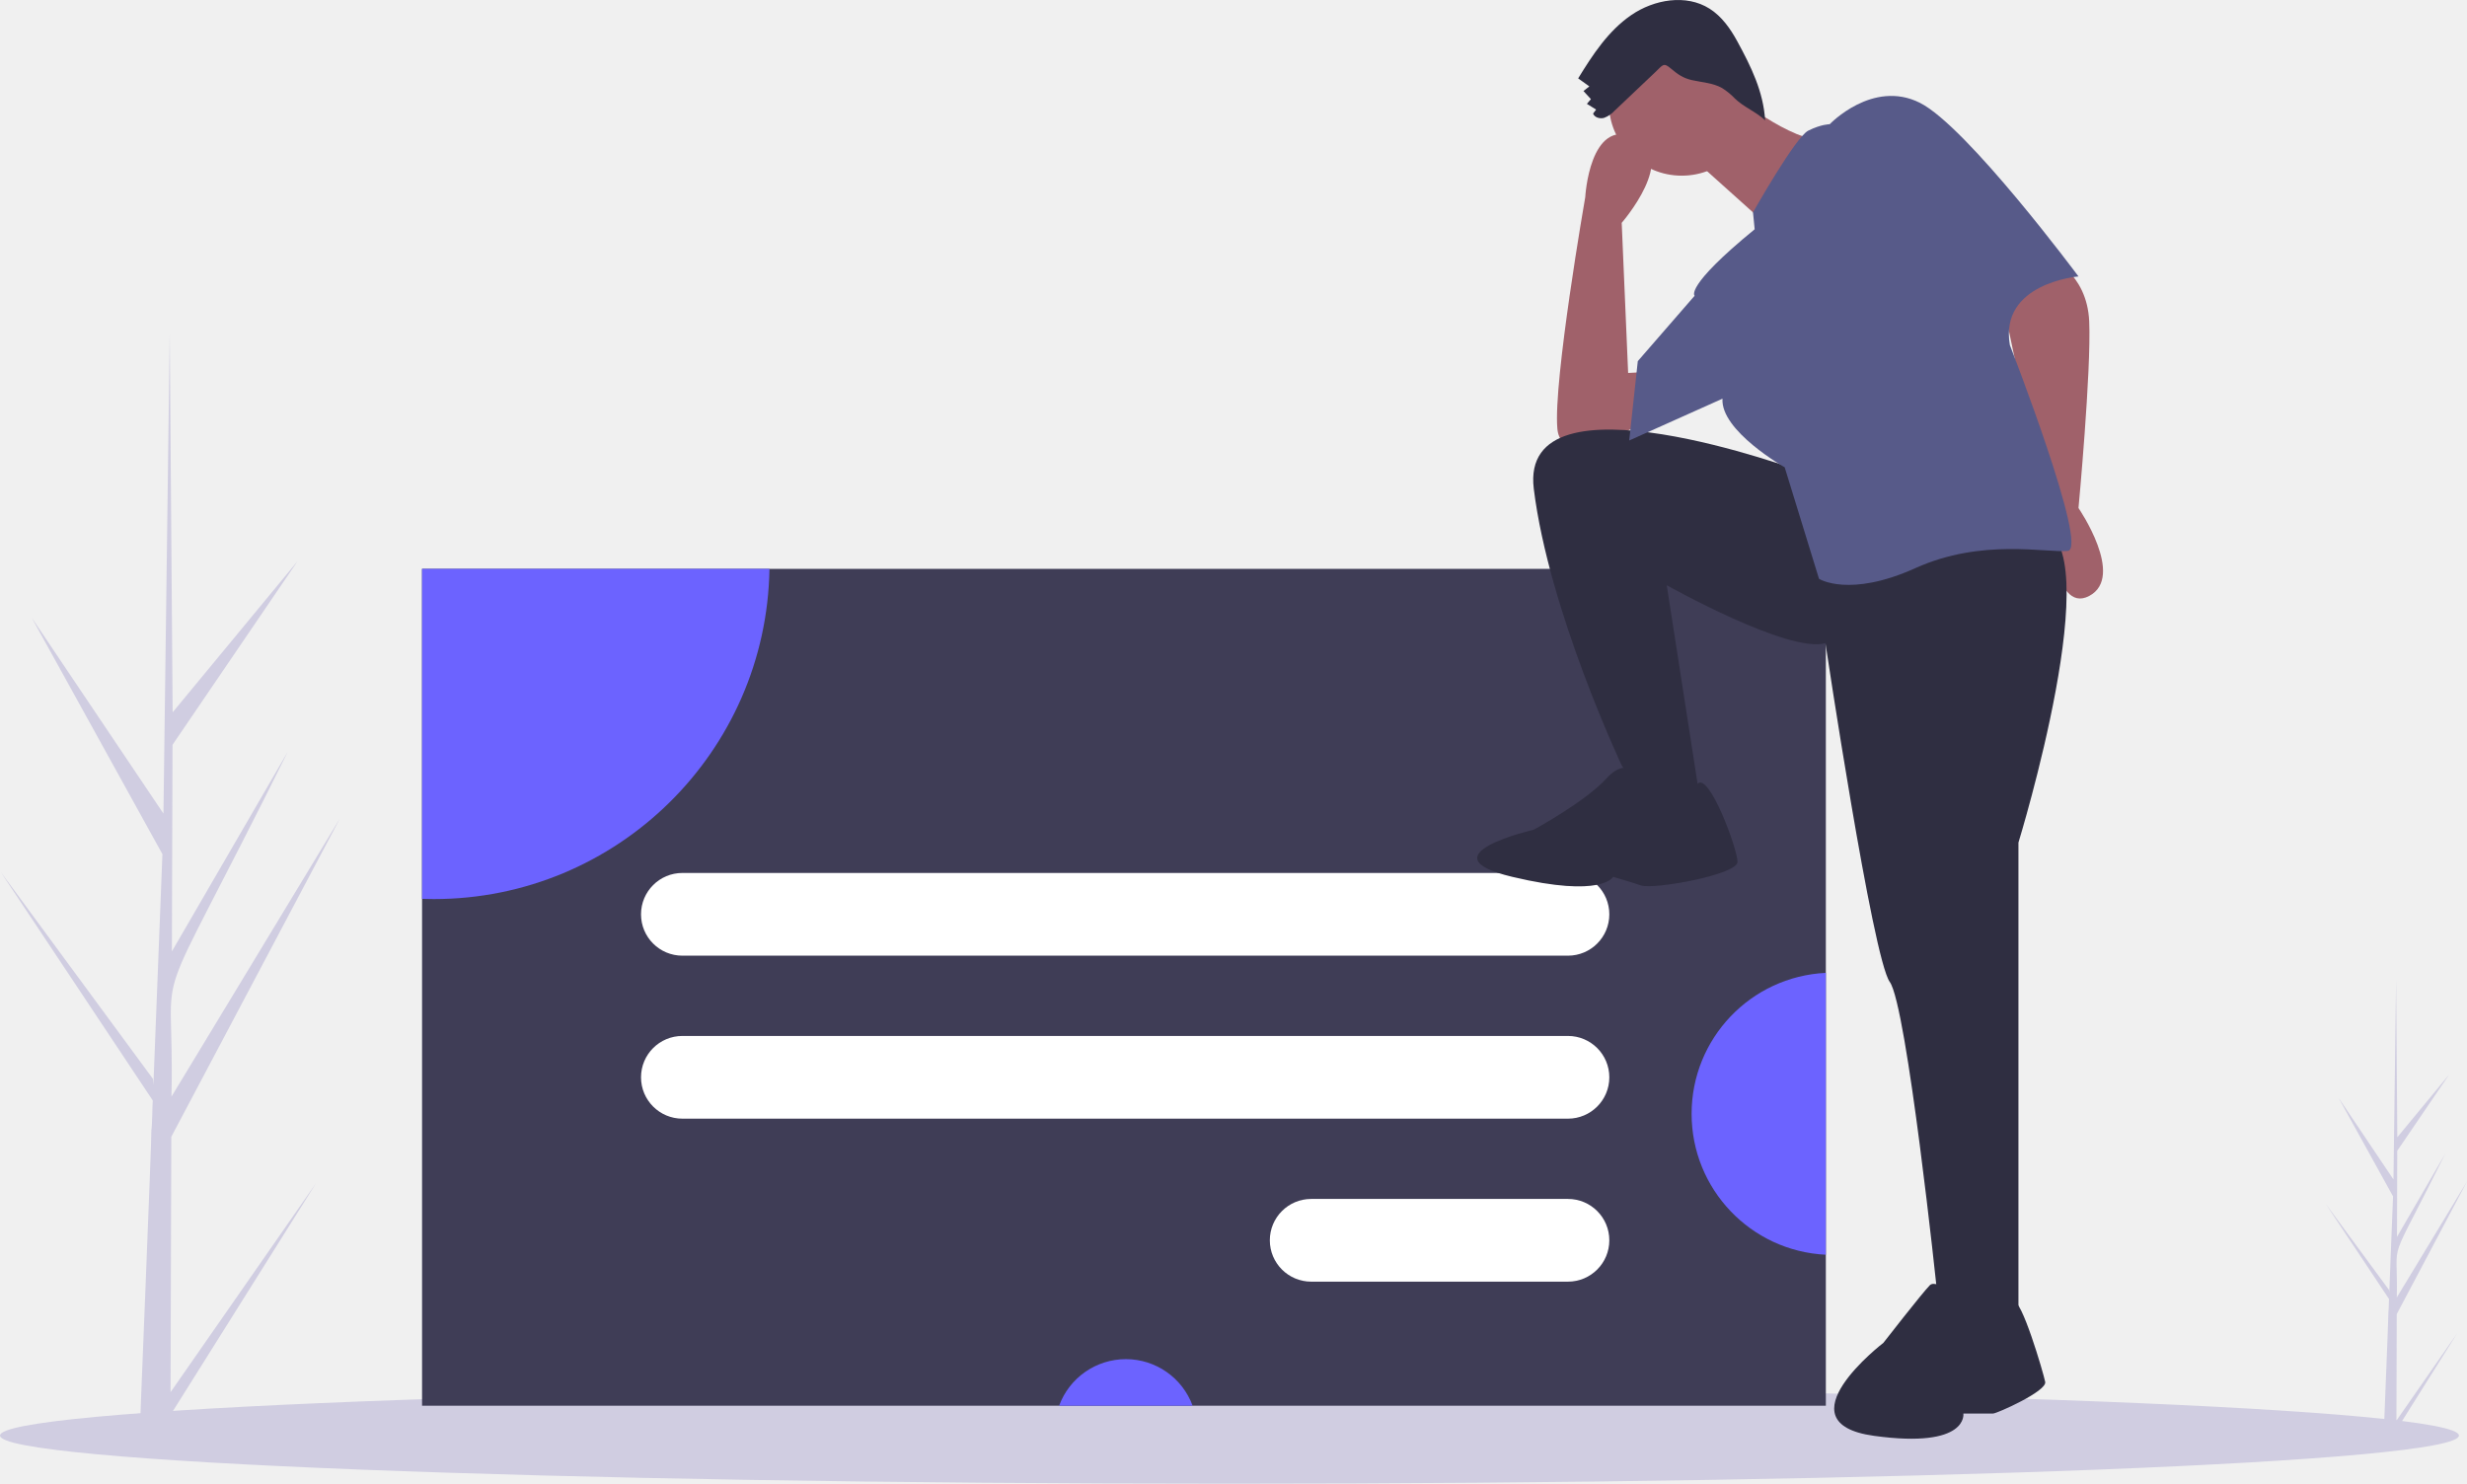
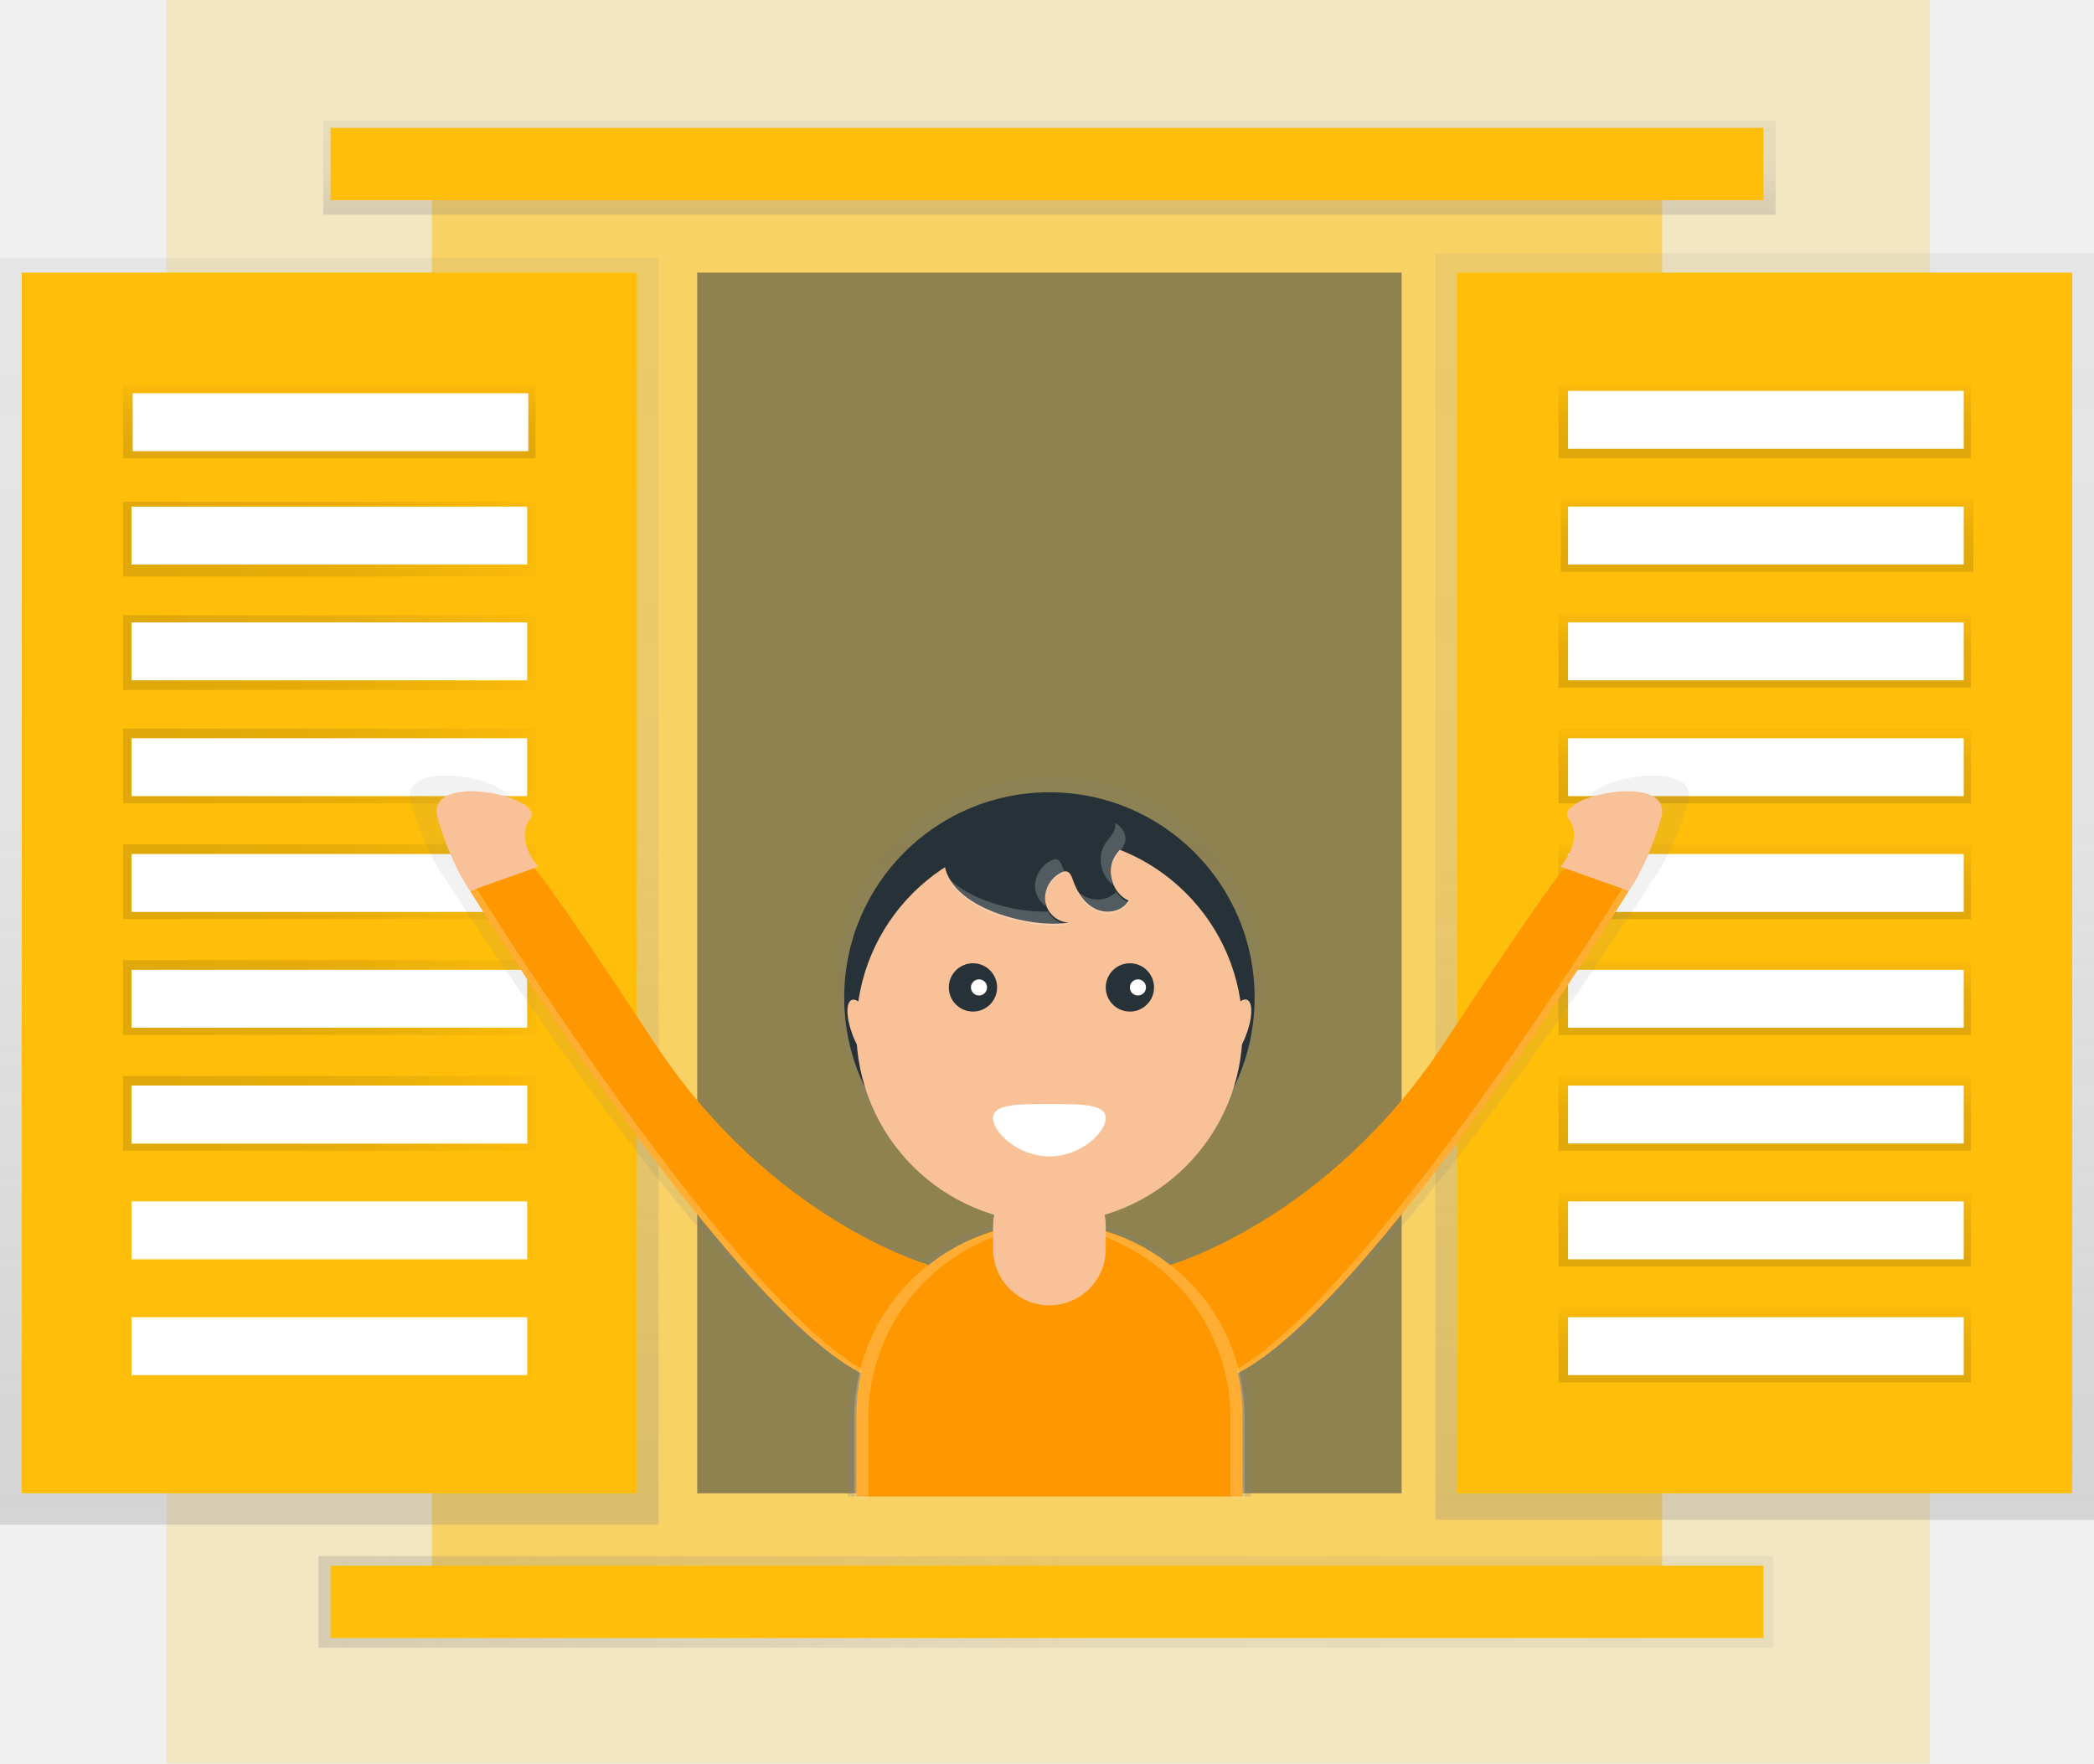
- <svg xmlns="http://www.w3.org/2000/svg" id="b59c9f89-c93e-413f-a14b-776784e615e2" data-name="Layer 1" width="1075.516" height="646.899" viewBox="0 0 1075.516 646.899">
-   <path d="M136.593,733.557l63.431-91.138L136.561,743.471l-.037,10.369q-6.785-.057-13.433-.441c-.02-2.354,5.371-131.899,5.142-134.243.313-.089.488-12.252.613-12.785L62.578,506.777,128.916,596.945l.198,2.666,3.935-100.648L76.086,395.895,133.5,481.278c.021-1.369,2.717-208.023,2.744-209.298.016.677,1.254,164.455,1.263,165.145l54.479-65.923-54.531,80.088-.279,90.079,50.556-87.108C124.639,581.295,138.602,536.842,136.99,604.702l73.436-121.291L136.927,622.176Z" transform="translate(-62.24207 -126.5504)" fill="#d0cde1" />
-   <path d="M1106.99,745.93l26.433-37.98-26.447,42.111-.015,4.321q-2.828-.024-5.598-.184c-.008-.981,2.238-54.966,2.143-55.942.13-.037.204-5.106.255-5.328L1076.146,651.426l27.645,37.575.082,1.111,1.64-41.942-23.738-42.951,23.926,35.581c.009-.571,1.132-86.688,1.143-87.22.007.282.522,68.533.526,68.82l22.703-27.472L1107.349,628.303l-.116,37.538,21.068-36.3c-26.293,52.938-20.474,34.413-21.145,62.692l30.602-50.545-30.629,57.827Z" transform="translate(-62.24207 -126.5504)" fill="#d0cde1" />
-   <ellipse cx="536" cy="625.899" rx="536" ry="21" fill="#d0cde1" />
-   <rect x="184" y="248.031" width="612" height="364.87" fill="#3f3d56" />
-   <path d="M397.702,374.581a146.354,146.354,0,0,1-146.32,143.97c-1.72,0-3.43-.03-5.14-.09V374.581Z" transform="translate(-62.24207 -126.5504)" fill="#6c63ff" />
-   <path d="M582.179,739.451H523.972a31.008,31.008,0,0,1,58.207,0Z" transform="translate(-62.24207 -126.5504)" fill="#6c63ff" />
-   <path d="M858.242,550.721v122.9a61.523,61.523,0,0,1,0-122.9Z" transform="translate(-62.24207 -126.5504)" fill="#6c63ff" />
-   <rect x="279.459" y="380.615" width="422.142" height="36.062" rx="18.031" fill="#fff" />
-   <rect x="279.459" y="451.679" width="422.142" height="36.062" rx="18.031" fill="#fff" />
-   <rect x="553.597" y="522.743" width="148.004" height="36.062" rx="18.031" fill="#fff" />
-   <path d="M955.294,238.67s16.829,6.545,17.764,28.048-4.675,81.339-4.675,81.339,20.568,29.918,4.675,38.332-17.764-33.657-17.764-33.657l-18.699-88.818S947.814,237.735,955.294,238.67Z" transform="translate(-62.24207 -126.5504)" fill="#a0616a" />
-   <path d="M783.267,307.855s-40.202,26.178-42.072,5.61S753.349,212.492,753.349,212.492s1.87-34.592,21.503-26.178-5.61,37.397-5.61,37.397l2.805,65.445,18.699-.935Z" transform="translate(-62.24207 -126.5504)" fill="#a0616a" />
-   <path d="M847.777,332.163s-123.411-45.812-116.866,7.479,38.332,120.606,38.332,120.606l11.219,17.764h23.373L788.876,381.714s53.291,29.918,69.185,25.243c0,0,20.568,137.435,28.048,147.719s20.568,134.63,20.568,134.63l12.154,14.959h23.373V493.906s40.202-130.89,9.349-137.435S847.777,332.163,847.777,332.163Z" transform="translate(-62.24207 -126.5504)" fill="#2f2e41" />
-   <path d="M777.657,465.858s-5.61-10.284-14.959,0-31.788,22.438-31.788,22.438-48.616,11.219-9.349,20.568,43.942,0,43.942,0,6.545,1.87,12.154,3.74S819.729,507.93,819.729,502.32s-12.379-39.134-17.408-34.058S777.657,465.858,777.657,465.858Z" transform="translate(-62.24207 -126.5504)" fill="#2f2e41" />
-   <path d="M920.623,695.011s-13.785-11.352-17.029-8.109-20.272,25.138-20.272,25.138-45.41,34.868-4.054,40.544,38.923-9.731,38.923-9.731h12.974c1.622,0,23.516-9.731,22.705-13.785s-10.542-37.116-13.785-34.776S920.623,695.011,920.623,695.011Z" transform="translate(-62.24207 -126.5504)" fill="#2f2e41" />
-   <circle cx="733.179" cy="44.805" r="31.788" fill="#a0616a" />
-   <path d="M817.859,167.615s24.308,20.568,41.137,20.568S834.688,226.516,834.688,226.516l-36.462-32.723Z" transform="translate(-62.24207 -126.5504)" fill="#a0616a" />
-   <path d="M827.208,226.516l-.728-7.366s18.492-32.836,24.101-35.641,9.349-2.805,9.349-2.805,18.699-19.634,39.267-9.349,69.185,75.729,69.185,75.729-34.592,2.805-29.918,29.918c0,0,34.592,88.818,25.243,89.753s-37.397-5.61-66.38,7.479-42.072,4.675-42.072,4.675l-14.959-48.616s-28.048-15.894-27.113-29.918L772.515,318.607l3.74-34.592,24.776-28.515S796.356,251.759,827.208,226.516Z" transform="translate(-62.24207 -126.5504)" fill="#575a89" />
-   <path d="M766.18,174.792a11.737,11.737,0,0,1-4.616,3.144c-1.811.511-4.092-.116-4.813-1.853l1.344-1.749-4.029-2.504,1.756-2.06-3.246-3.524,2.562-2.032-4.877-3.488c6.321-10.315,13.157-20.758,23.137-27.596s23.925-9.267,34.148-2.8c5.308,3.358,9.061,8.687,12.068,14.202,6.047,11.09,11.376,21.901,12.163,34.508-3.798-3.699-9.343-5.783-13.141-9.482a28.463,28.463,0,0,0-5.669-4.641c-3.973-2.24-8.726-2.438-13.173-3.449-3.74-.85-6.166-2.535-8.995-4.945-3.366-2.867-3.503-1.758-6.901,1.469Q775.044,166.397,766.18,174.792Z" transform="translate(-62.24207 -126.5504)" fill="#2f2e41" />
+ <svg xmlns="http://www.w3.org/2000/svg" xmlns:xlink="http://www.w3.org/1999/xlink" id="fd1e300e-6133-4b79-9025-3394cccdd89f" data-name="Layer 1" width="868" height="731" viewBox="0 0 868 731">
+   <defs>
+     <linearGradient id="06147ff9-8cd2-48ac-a1c1-caecd7b6d6a5" x1="731.5" y1="630" x2="731.5" y2="105" gradientUnits="userSpaceOnUse">
+       <stop offset="0" stop-color="gray" stop-opacity="0.25" />
+       <stop offset="0.54" stop-color="gray" stop-opacity="0.12" />
+       <stop offset="1" stop-color="gray" stop-opacity="0.1" />
+     </linearGradient>
+     <linearGradient id="a49b107c-cf66-4ec6-8282-86ab0caa351c" x1="136.5" y1="632" x2="136.5" y2="107" xlink:href="#06147ff9-8cd2-48ac-a1c1-caecd7b6d6a5" />
+     <linearGradient id="1f9811ff-c8f4-40a6-be63-e60ca0341cbe" x1="136.5" y1="190" x2="136.5" y2="159" gradientUnits="userSpaceOnUse">
+       <stop offset="0" stop-opacity="0.12" />
+       <stop offset="0.55" stop-opacity="0.09" />
+       <stop offset="1" stop-opacity="0.02" />
+     </linearGradient>
+     <linearGradient id="b9a200bd-353c-4381-b6e1-073e5213fd80" x1="732.5" y1="237" x2="732.5" y2="206" xlink:href="#1f9811ff-c8f4-40a6-be63-e60ca0341cbe" />
+     <linearGradient id="bd740118-0fc8-46fe-baa7-1287731d1ce1" x1="731.5" y1="285" x2="731.5" y2="254" xlink:href="#1f9811ff-c8f4-40a6-be63-e60ca0341cbe" />
+     <linearGradient id="be3dcc85-6798-4804-ad40-40dd5e1bf54d" x1="731.5" y1="333" x2="731.5" y2="302" xlink:href="#1f9811ff-c8f4-40a6-be63-e60ca0341cbe" />
+     <linearGradient id="7951aed1-d6b7-43ca-8fc6-4bf3d931fa96" x1="731.5" y1="381" x2="731.5" y2="350" xlink:href="#1f9811ff-c8f4-40a6-be63-e60ca0341cbe" />
+     <linearGradient id="f7ec873f-c4fc-49e9-9fd3-dd83f2d4e56d" x1="731.5" y1="429" x2="731.5" y2="398" xlink:href="#1f9811ff-c8f4-40a6-be63-e60ca0341cbe" />
+     <linearGradient id="ccdfa92b-51d8-4ad9-a821-9e1bef0af2d7" x1="731.5" y1="477" x2="731.5" y2="446" xlink:href="#1f9811ff-c8f4-40a6-be63-e60ca0341cbe" />
+     <linearGradient id="073d1fbf-61de-45f9-b512-c4899ce091e5" x1="731.5" y1="525" x2="731.5" y2="494" xlink:href="#1f9811ff-c8f4-40a6-be63-e60ca0341cbe" />
+     <linearGradient id="24835175-14ba-470d-95d2-6a8277fcc694" x1="731.5" y1="573" x2="731.5" y2="542" xlink:href="#1f9811ff-c8f4-40a6-be63-e60ca0341cbe" />
+     <linearGradient id="5ff08f58-18b8-40ea-89dd-f61e941fbca5" x1="731.5" x2="731.5" xlink:href="#1f9811ff-c8f4-40a6-be63-e60ca0341cbe" />
+     <linearGradient id="35037972-f4cb-4e52-85d9-6feea861c78a" x1="51" y1="223.5" x2="222" y2="223.5" xlink:href="#1f9811ff-c8f4-40a6-be63-e60ca0341cbe" />
+     <linearGradient id="c11cf938-6a5f-4793-b594-126852022070" x1="51" y1="270.5" x2="222" y2="270.5" xlink:href="#1f9811ff-c8f4-40a6-be63-e60ca0341cbe" />
+     <linearGradient id="68e8be81-276e-4a4c-a07a-ad0995a3c0be" x1="51" y1="317.5" x2="222" y2="317.5" xlink:href="#1f9811ff-c8f4-40a6-be63-e60ca0341cbe" />
+     <linearGradient id="0822cc54-0c46-479a-a5ec-03e9a82962c7" x1="51" y1="365.5" x2="222" y2="365.5" xlink:href="#1f9811ff-c8f4-40a6-be63-e60ca0341cbe" />
+     <linearGradient id="7019b20f-90f6-479e-a238-57a05bc6be32" x1="51" y1="413.5" x2="222" y2="413.5" xlink:href="#1f9811ff-c8f4-40a6-be63-e60ca0341cbe" />
+     <linearGradient id="d42fcc48-79e2-414c-a733-2be802693088" x1="51" y1="461.5" x2="222" y2="461.5" xlink:href="#1f9811ff-c8f4-40a6-be63-e60ca0341cbe" />
+     <linearGradient id="0c4558fc-2870-4523-bb15-f13635f1ebad" x1="132" y1="664" x2="735" y2="664" xlink:href="#06147ff9-8cd2-48ac-a1c1-caecd7b6d6a5" />
+     <linearGradient id="5f8c78d2-e119-41dc-88f5-5bfd3b7b4286" x1="435" y1="89" x2="435" y2="50" xlink:href="#06147ff9-8cd2-48ac-a1c1-caecd7b6d6a5" />
+     <linearGradient id="0b3309b2-8c80-4e02-ba09-43858a03760e" x1="601" y1="704.8" x2="601" y2="406" xlink:href="#06147ff9-8cd2-48ac-a1c1-caecd7b6d6a5" />
+   </defs>
+   <rect x="69" width="731" height="731" fill="#ffbe0a" opacity="0.2" />
+   <rect x="179" y="68.25" width="510" height="595.5" fill="#ffbe0a" opacity="0.5" />
+   <rect x="595" y="105" width="273" height="525" fill="url(#06147ff9-8cd2-48ac-a1c1-caecd7b6d6a5)" />
+   <rect y="107" width="273" height="525" fill="url(#a49b107c-cf66-4ec6-8282-86ab0caa351c)" />
+   <rect x="604" y="113" width="255" height="506" fill="#ffbe0a" />
+   <rect x="175" y="197.5" width="255" height="506" transform="translate(439 816.5) rotate(-180)" fill="#ffbe0a" />
+   <rect x="51" y="159" width="171" height="31" fill="url(#1f9811ff-c8f4-40a6-be63-e60ca0341cbe)" />
+   <rect x="647" y="206" width="171" height="31" fill="url(#b9a200bd-353c-4381-b6e1-073e5213fd80)" />
+   <rect x="646" y="254" width="171" height="31" fill="url(#bd740118-0fc8-46fe-baa7-1287731d1ce1)" />
+   <rect x="646" y="302" width="171" height="31" fill="url(#be3dcc85-6798-4804-ad40-40dd5e1bf54d)" />
+   <rect x="646" y="350" width="171" height="31" fill="url(#7951aed1-d6b7-43ca-8fc6-4bf3d931fa96)" />
+   <rect x="646" y="398" width="171" height="31" fill="url(#f7ec873f-c4fc-49e9-9fd3-dd83f2d4e56d)" />
+   <rect x="646" y="446" width="171" height="31" fill="url(#ccdfa92b-51d8-4ad9-a821-9e1bef0af2d7)" />
+   <rect x="646" y="494" width="171" height="31" fill="url(#073d1fbf-61de-45f9-b512-c4899ce091e5)" />
+   <rect x="646" y="542" width="171" height="31" fill="url(#24835175-14ba-470d-95d2-6a8277fcc694)" />
+   <rect x="646" y="159" width="171" height="31" fill="url(#5ff08f58-18b8-40ea-89dd-f61e941fbca5)" />
+   <rect x="51" y="208" width="171" height="31" fill="url(#35037972-f4cb-4e52-85d9-6feea861c78a)" />
+   <rect x="51" y="255" width="171" height="31" fill="url(#c11cf938-6a5f-4793-b594-126852022070)" />
+   <rect x="51" y="302" width="171" height="31" fill="url(#68e8be81-276e-4a4c-a07a-ad0995a3c0be)" />
+   <rect x="51" y="350" width="171" height="31" fill="url(#0822cc54-0c46-479a-a5ec-03e9a82962c7)" />
+   <rect x="51" y="398" width="171" height="31" fill="url(#7019b20f-90f6-479e-a238-57a05bc6be32)" />
+   <rect x="55" y="163" width="164" height="24" fill="#fff" />
+   <rect x="54.5" y="210" width="164" height="24" fill="#fff" />
+   <rect x="54.5" y="258" width="164" height="24" fill="#fff" />
+   <rect x="54.5" y="306" width="164" height="24" fill="#fff" />
+   <rect x="54.5" y="354" width="164" height="24" fill="#fff" />
+   <rect x="54.5" y="402" width="164" height="24" fill="#fff" />
+   <rect x="51" y="446" width="171" height="31" fill="url(#d42fcc48-79e2-414c-a733-2be802693088)" />
+   <rect x="54.5" y="450" width="164" height="24" fill="#fff" />
+   <rect x="54.5" y="450" width="164" height="24" fill="#fff" />
+   <rect x="54.5" y="498" width="164" height="24" fill="#fff" />
+   <rect x="54.5" y="546" width="164" height="24" fill="#fff" />
+   <rect x="650" y="162" width="164" height="24" fill="#fff" />
+   <rect x="650" y="210" width="164" height="24" fill="#fff" />
+   <rect x="650" y="258" width="164" height="24" fill="#fff" />
+   <rect x="650" y="306" width="164" height="24" fill="#fff" />
+   <rect x="650" y="354" width="164" height="24" fill="#fff" />
+   <rect x="650" y="402" width="164" height="24" fill="#fff" />
+   <rect x="650" y="450" width="164" height="24" fill="#fff" />
+   <rect x="650" y="498" width="164" height="24" fill="#fff" />
+   <rect x="650" y="546" width="164" height="24" fill="#fff" />
+   <rect x="132" y="645" width="603" height="38" fill="url(#0c4558fc-2870-4523-bb15-f13635f1ebad)" />
+   <rect x="137" y="649" width="594" height="30" fill="#ffbe0a" />
+   <rect x="134" y="50" width="602" height="39" fill="url(#5f8c78d2-e119-41dc-88f5-5bfd3b7b4286)" />
+   <rect x="137" y="53" width="594" height="30" fill="#ffbe0a" />
+   <rect x="289" y="113" width="292" height="506" fill="#263238" opacity="0.5" />
+   <path d="M825.66,417.55c7,9.38-3.48,20.46-3.48,20.46l1.76.61c-2.59,2.87-12.82,15.82-52.26,74.4-50.5,75-118.55,93.71-118.55,93.71h0a84,84,0,0,0-27.73-14.31v-7.08a83,83,0,0,0,55.3-53.48,85.08,85.08,0,0,0,9.14-38.44c0-48-39.77-86.94-88.82-86.94s-88.82,38.93-88.82,86.94a85.08,85.08,0,0,0,9.14,38.44,83,83,0,0,0,55.3,53.48v7.08a84,84,0,0,0-27.73,14.31h0S480.83,588,430.33,513c-39.44-58.58-49.67-71.54-52.26-74.4l1.76-.61s-10.45-11.08-3.48-20.46-46.15-20.46-40.06,0,13.93,30.69,13.93,30.69S461.42,623.6,519.47,652.58a80.43,80.43,0,0,0-2.06,18.12V704.8H684.59V670.7a80.43,80.43,0,0,0-2.06-18.12c58-29,169.25-204.35,169.25-204.35s7.84-10.23,13.93-30.69S818.69,408.17,825.66,417.55Z" transform="translate(-166 -84.5)" fill="url(#0b3309b2-8c80-4e02-ba09-43858a03760e)" />
+   <circle cx="435" cy="413.47" r="85.06" fill="#263238" />
+   <circle cx="435" cy="426.82" r="80.06" fill="#f8c198" />
+   <circle cx="403.31" cy="409.3" r="10.01" fill="#263238" />
+   <circle cx="468.36" cy="409.3" r="10.01" fill="#263238" />
+   <path d="M624.35,548c0,6-10.45,15.85-23.35,15.85S577.65,554,577.65,548s10.45-5.84,23.35-5.84S624.35,542,624.35,548Z" transform="translate(-166 -84.5)" fill="#fff" />
+   <circle cx="405.81" cy="409.3" r="3.34" fill="#fff" />
+   <circle cx="471.69" cy="409.3" r="3.34" fill="#fff" />
+   <path d="M609,466.88c-4.88,0-9.26-4.24-9.78-9.09a12,12,0,0,1,7-11.75,3.42,3.42,0,0,1,1.47-.38c1.68,0,2.51,2,3.05,3.59,1.68,4.92,4.66,9.72,9.34,12s11.22,1.11,13.69-3.47c-6.62-2.95-9.45-12.21-5.6-18.35,1.49-2.37,3.81-4.38,4.28-7.14.86-5-4.62-8.64-9.47-10.14-14-4.33-62.8-4.81-65.49,16.08C554.67,460.27,593.63,469.8,609,466.88Z" transform="translate(-166 -84.5)" fill="#263238" />
+   <ellipse cx="524.27" cy="512.15" rx="5" ry="14.18" transform="translate(-317.38 143.66) rotate(-21.53)" fill="#f8c198" />
+   <ellipse cx="677.73" cy="512.15" rx="14.18" ry="5" transform="translate(-213.42 870.11) rotate(-68.47)" fill="#f8c198" />
+   <path d="M650.91,608.84s65.17-18.3,113.54-91.69,50.87-73.59,50.87-73.59l25.85,10.21S721.09,647.25,669.39,657.26,650.91,608.84,650.91,608.84Z" transform="translate(-166 -84.5)" fill="#ff9800" />
+   <path d="M812.83,443.77s10-10.84,3.34-20,44.2-20,38.36,0-13.34,30-13.34,30Z" transform="translate(-166 -84.5)" fill="#f8c198" />
+   <path d="M551.09,608.84s-65.17-18.3-113.54-91.69-50.87-73.59-50.87-73.59l-25.85,10.21s120.09,193.48,171.8,203.49S551.09,608.84,551.09,608.84Z" transform="translate(-166 -84.5)" fill="#ff9800" />
+   <path d="M389.17,443.77s-10-10.84-3.34-20-44.2-20-38.36,0,13.34,30,13.34,30Z" transform="translate(-166 -84.5)" fill="#f8c198" />
+   <g opacity="0.2">
+     <path d="M628.29,427.27c-.48,2.76-2.8,4.76-4.28,7.14-3.37,5.38-1.62,13.16,3.32,17a12.79,12.79,0,0,1,.85-11.14c1.49-2.37,3.81-4.38,4.28-7.14.54-3.13-1.41-5.73-4.13-7.6A6,6,0,0,1,628.29,427.27Z" transform="translate(-166 -84.5)" fill="#fff" />
+     <path d="M607.46,446.51c-.32-.75-.62-1.51-.88-2.27-.54-1.59-1.37-3.54-3.05-3.59a3.42,3.42,0,0,0-1.47.38,12,12,0,0,0-7,11.75,10.53,10.53,0,0,0,4.47,7.35,9.4,9.4,0,0,1-.3-1.51,12,12,0,0,1,7-11.75A3.87,3.87,0,0,1,607.46,446.51Z" transform="translate(-166 -84.5)" fill="#fff" />
+     <path d="M600.41,462.35c-12.16.51-31.78-4.13-41.45-14,7.22,15.36,37.05,21.79,50,19.32A10.08,10.08,0,0,1,600.41,462.35Z" transform="translate(-166 -84.5)" fill="#fff" />
+     <path d="M628.68,454.11c-2.92,3.43-8.58,4.15-12.75,2.12a14.54,14.54,0,0,1-3.7-2.61,17.84,17.84,0,0,0,7.87,8.44c4.68,2.27,11.22,1.11,13.69-3.47A11.88,11.88,0,0,1,628.68,454.11Z" transform="translate(-166 -84.5)" fill="#fff" />
+   </g>
+   <path d="M837.85,453.77S717.76,647.25,666,657.26a60.33,60.33,0,0,1-9.07,1.11,53.05,53.05,0,0,0,12.41-1.11c51.71-10,171.8-203.49,171.8-203.49l-2.68-.95C838.09,453.45,837.85,453.77,837.85,453.77Z" transform="translate(-166 -84.5)" fill="#fff" opacity="0.2" />
+   <path d="M364.15,453.77S484.24,647.25,536,657.26a60.33,60.33,0,0,0,9.07,1.11,53.05,53.05,0,0,1-12.41-1.11c-51.71-10-171.8-203.49-171.8-203.49l2.68-.95C363.91,453.45,364.15,453.77,364.15,453.77Z" transform="translate(-166 -84.5)" fill="#fff" opacity="0.2" />
+   <path d="M435,506.88h0a80.06,80.06,0,0,1,80.06,80.06V620.3a0,0,0,0,1,0,0H354.94a0,0,0,0,1,0,0V586.94A80.06,80.06,0,0,1,435,506.88Z" fill="#ff9800" />
+   <path d="M601.83,591.8h0a80.93,80.93,0,0,0-8.72.47c1,0,1.91-.06,2.88-.06h0a80.06,80.06,0,0,1,80.06,80.06v32.94h5.84V671.86A80.06,80.06,0,0,0,601.83,591.8Z" transform="translate(-166 -84.5)" fill="#fff" opacity="0.2" />
+   <path d="M600.17,591.8h0a80.93,80.93,0,0,1,8.72.47c-1,0-1.91-.06-2.88-.06h0a80.06,80.06,0,0,0-80.06,80.06v32.94h-5.84V671.86A80.06,80.06,0,0,1,600.17,591.8Z" transform="translate(-166 -84.5)" fill="#fff" opacity="0.2" />
+   <rect x="411.65" y="484.78" width="46.7" height="56.29" rx="23.35" ry="23.35" fill="#f8c198" />
</svg>
